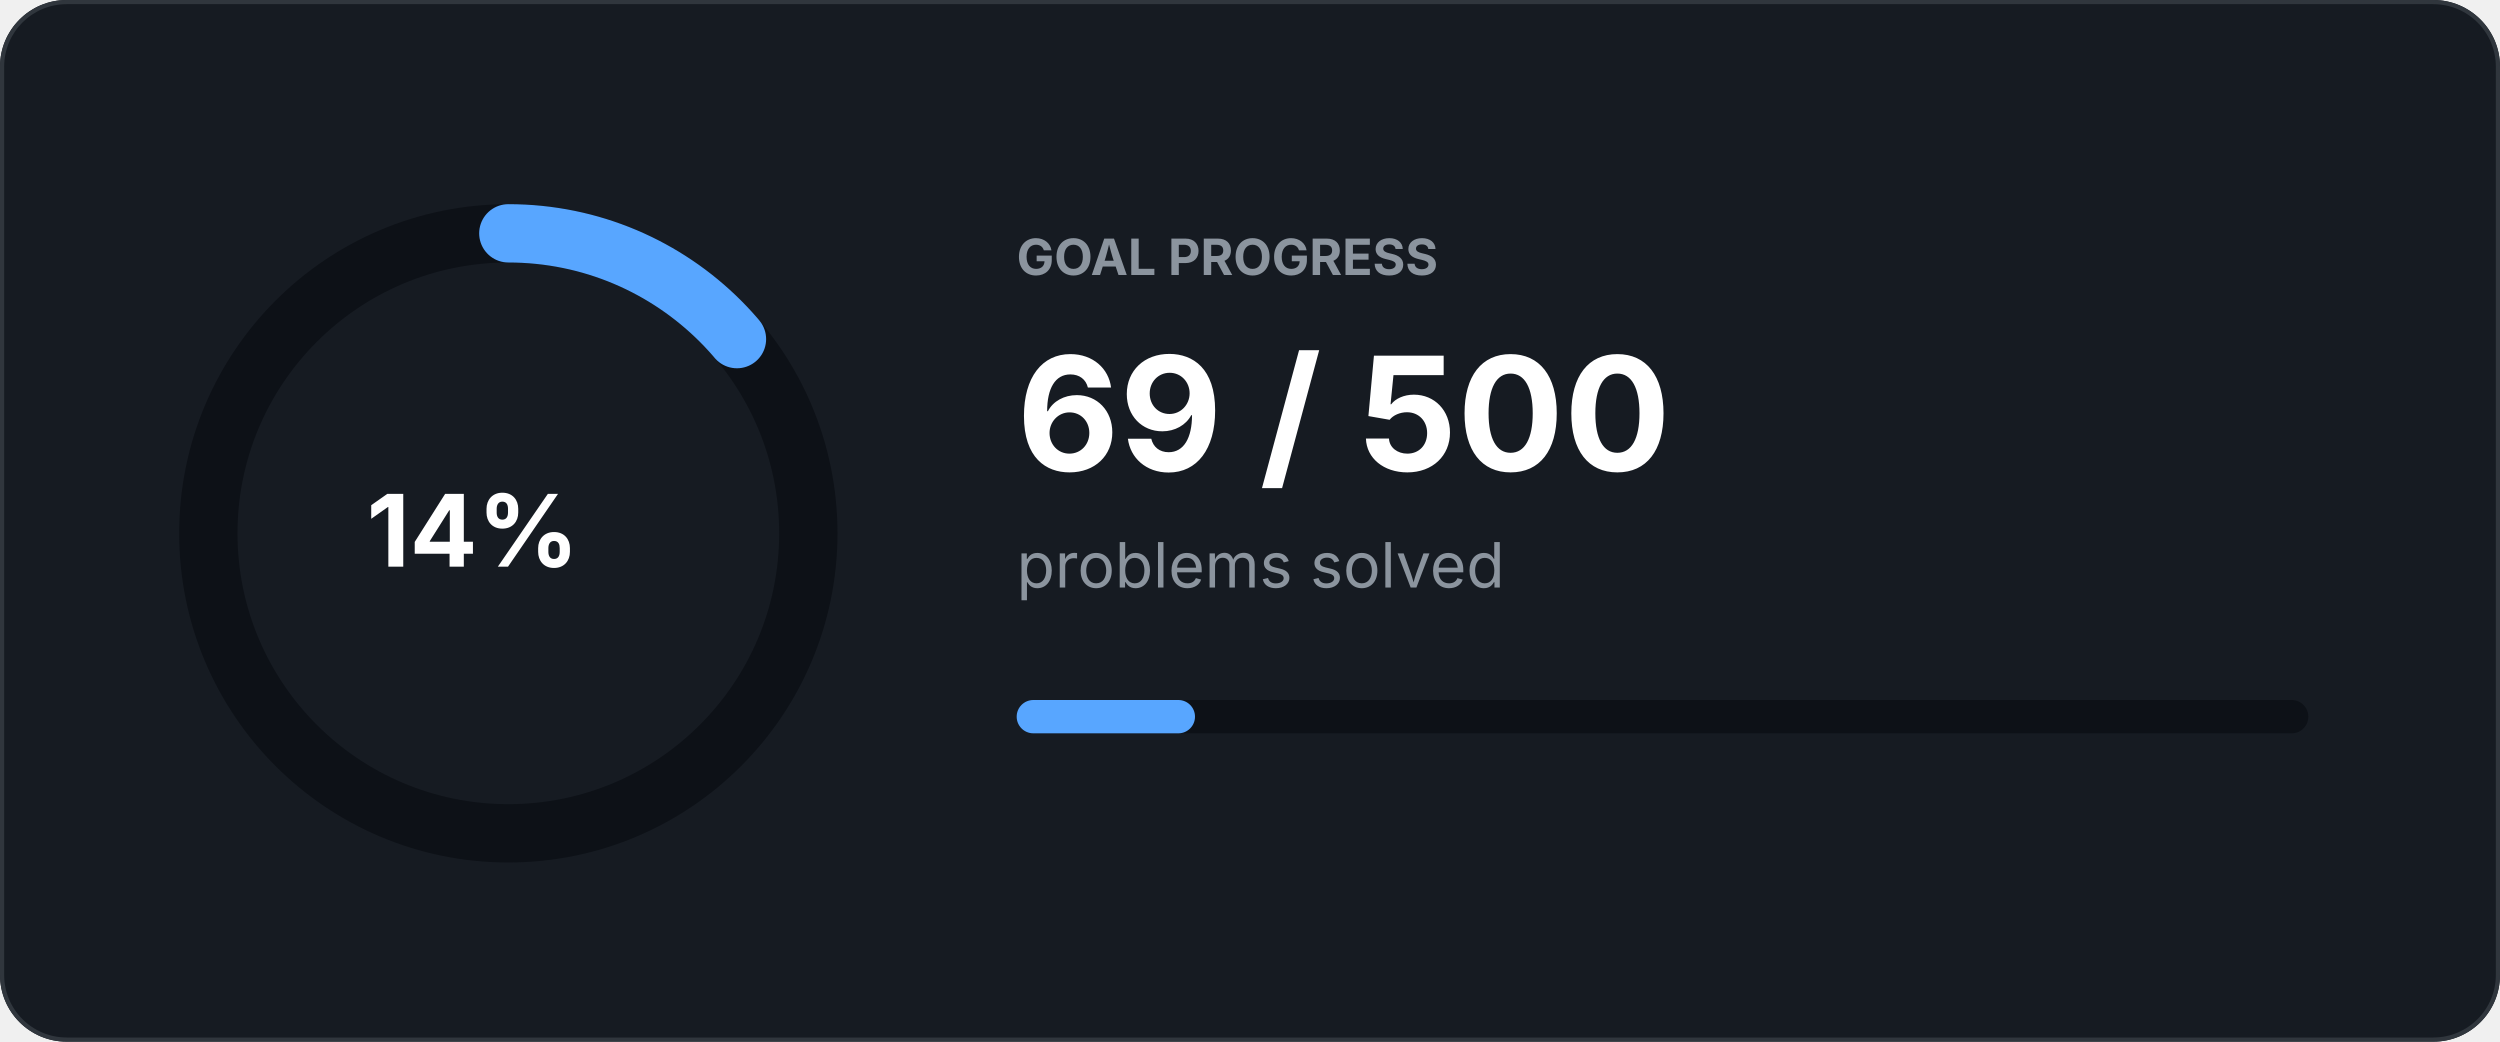
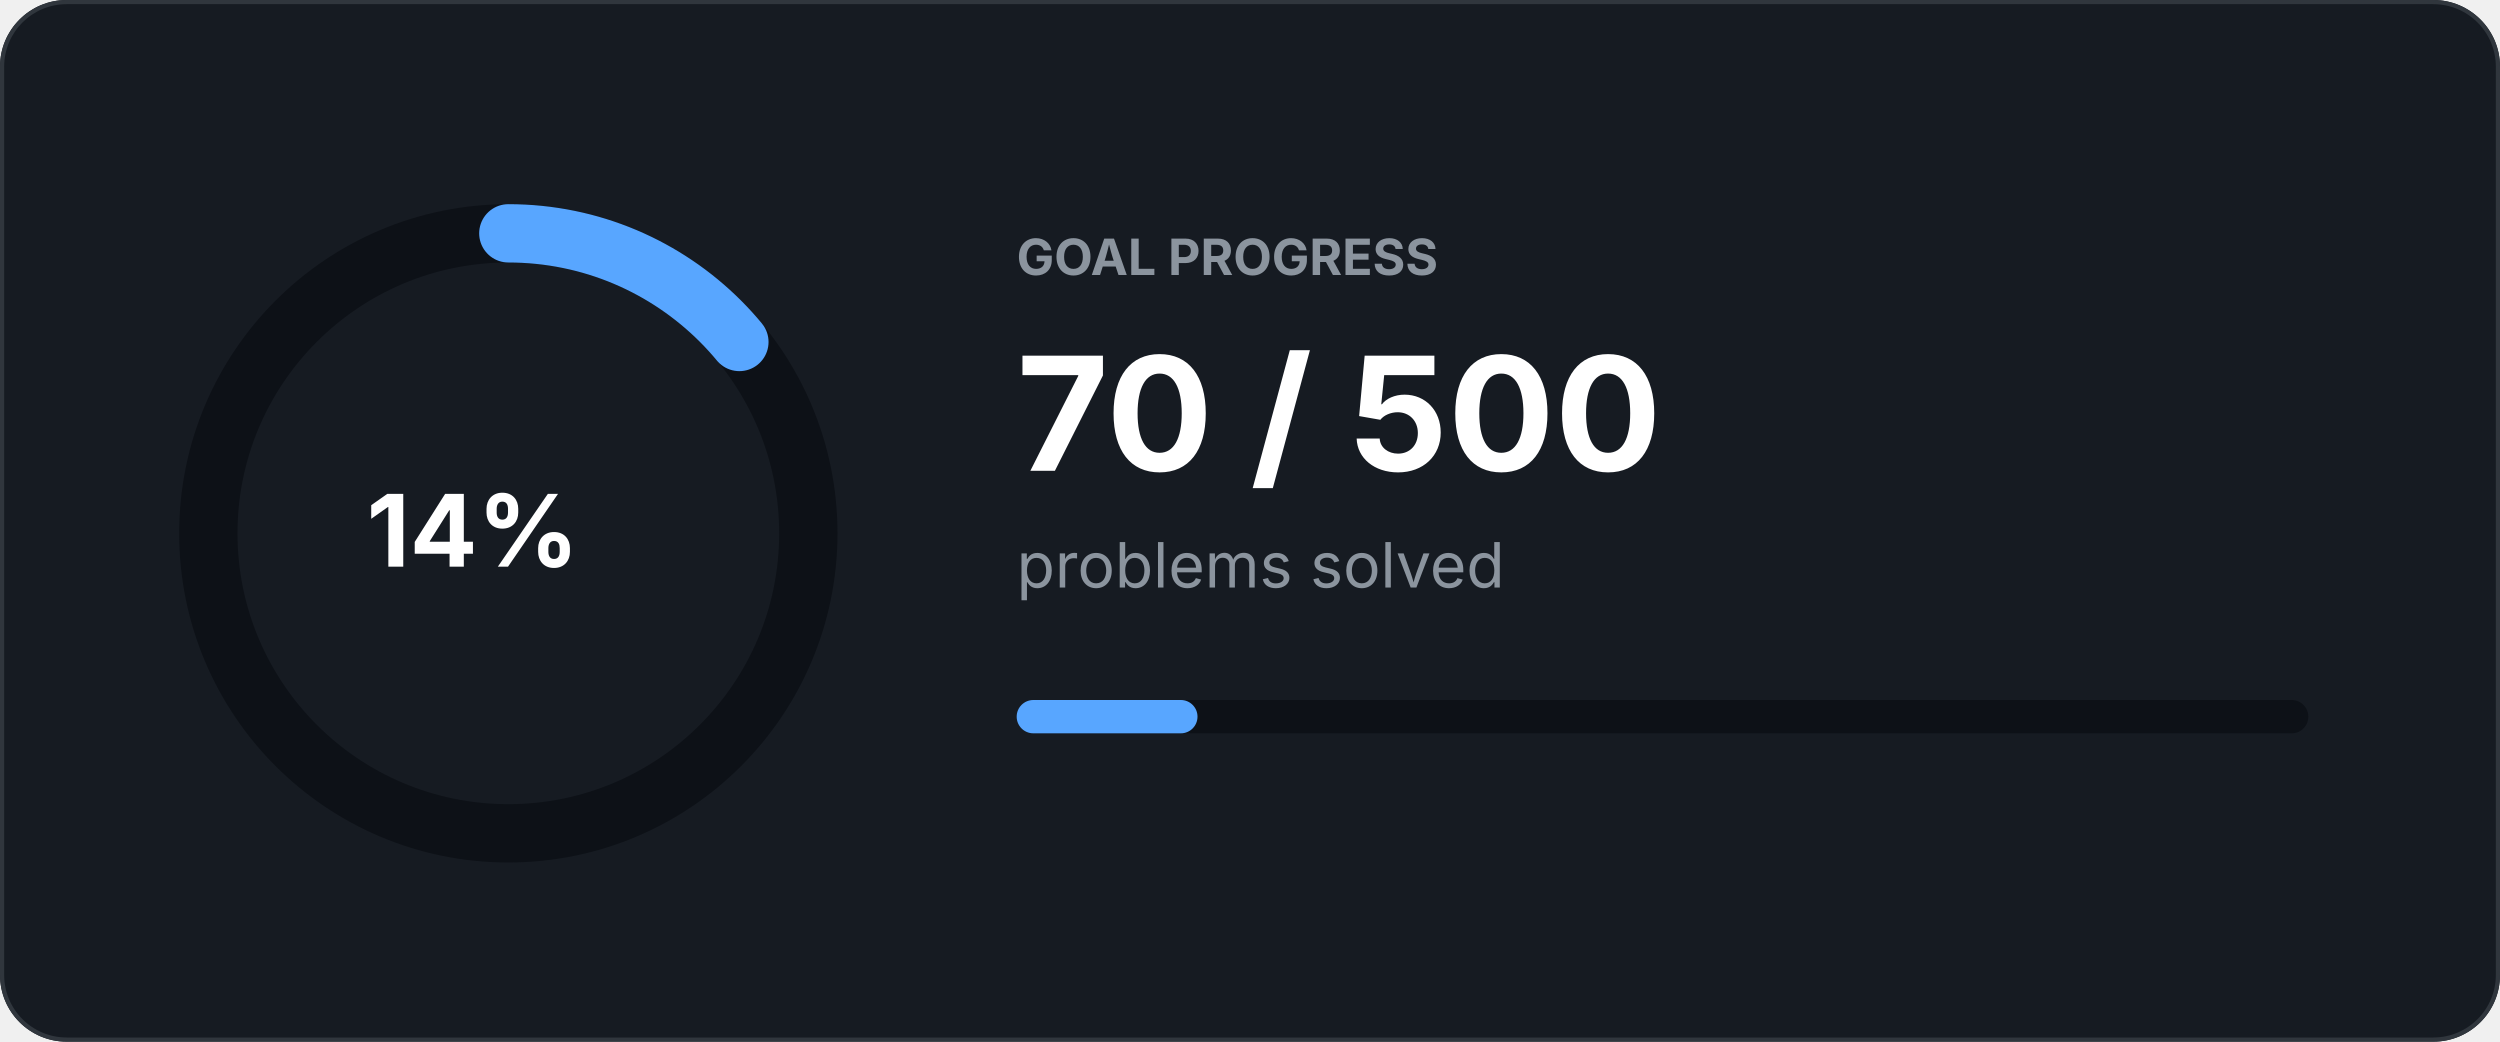
<svg xmlns="http://www.w3.org/2000/svg" width="600" height="250" viewBox="0 0 600 250">
  <rect width="100%" height="100%" rx="16" fill="#161B22" />
  <rect x="0.5" y="0.5" width="599" height="249" rx="15.5" fill="none" stroke="#30363D" />
  <circle cx="122" cy="128" r="72" fill="none" stroke="#0D1117" stroke-width="14" />
-   <circle cx="122" cy="128" r="72" fill="none" stroke="#58A6FF" stroke-width="14" stroke-linecap="round" transform="rotate(-90 122 128)" stroke-dasharray="62.4 452.4" />
+   <circle cx="122" cy="128" r="72" fill="none" stroke="#58A6FF" stroke-width="14" stroke-linecap="round" transform="rotate(-90 122 128)" stroke-dasharray="63.3 452.4" />
  <text x="88" y="136" fill="#FFFFFF" font-family="-apple-system,BlinkMacSystemFont,Segoe UI,sans-serif" font-size="24" font-weight="700">14%</text>
  <text x="244" y="66" fill="#8B949E" font-family="-apple-system,BlinkMacSystemFont,Segoe UI,sans-serif" font-size="12" font-weight="700">GOAL PROGRESS</text>
-   <text x="244" y="113" fill="#FFFFFF" font-family="-apple-system,BlinkMacSystemFont,Segoe UI,sans-serif" font-size="38" font-weight="700">69 / 500</text>
+   <text x="244" y="113" fill="#FFFFFF" font-family="-apple-system,BlinkMacSystemFont,Segoe UI,sans-serif" font-size="38" font-weight="700">70 / 500</text>
  <text x="244" y="141" fill="#8B949E" font-family="-apple-system,BlinkMacSystemFont,Segoe UI,sans-serif" font-size="15" font-weight="400">problems solved</text>
  <rect x="244" y="168" width="310" height="8" rx="4" fill="#0D1117" />
-   <rect x="244" y="168" width="42.8" height="8" rx="4" fill="#58A6FF" />
+   <rect x="244" y="168" width="43.4" height="8" rx="4" fill="#58A6FF" />
</svg>
